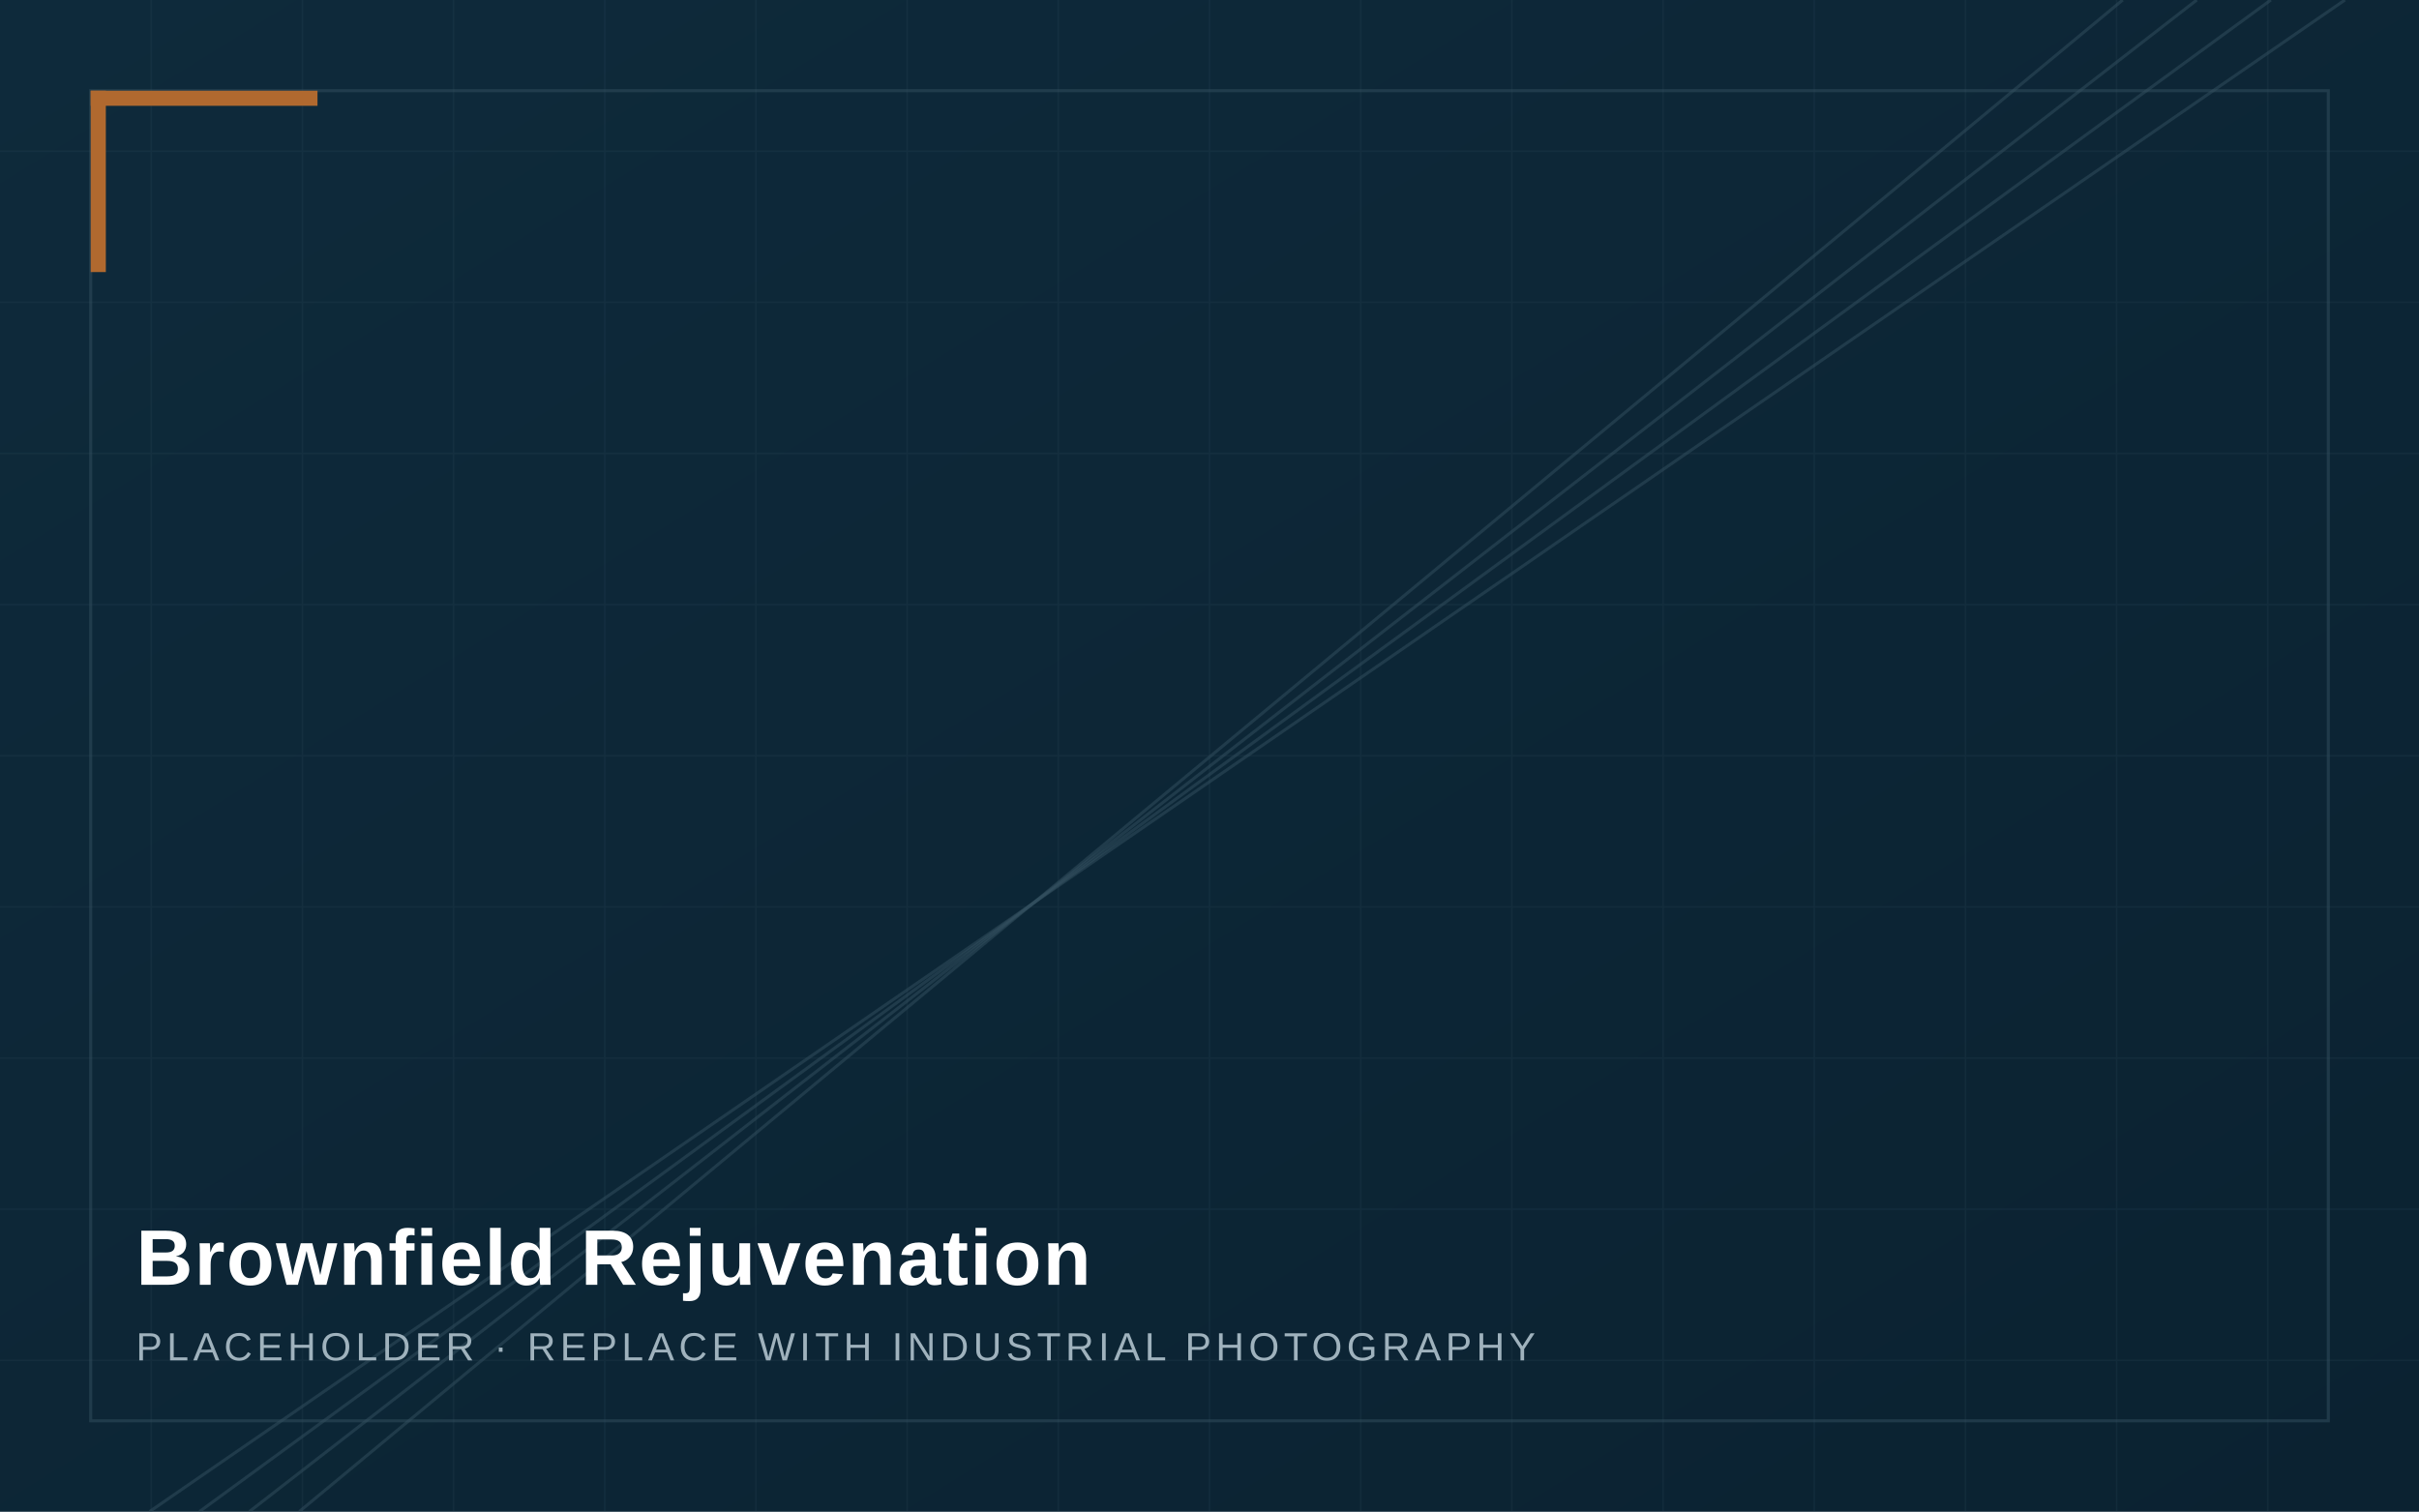
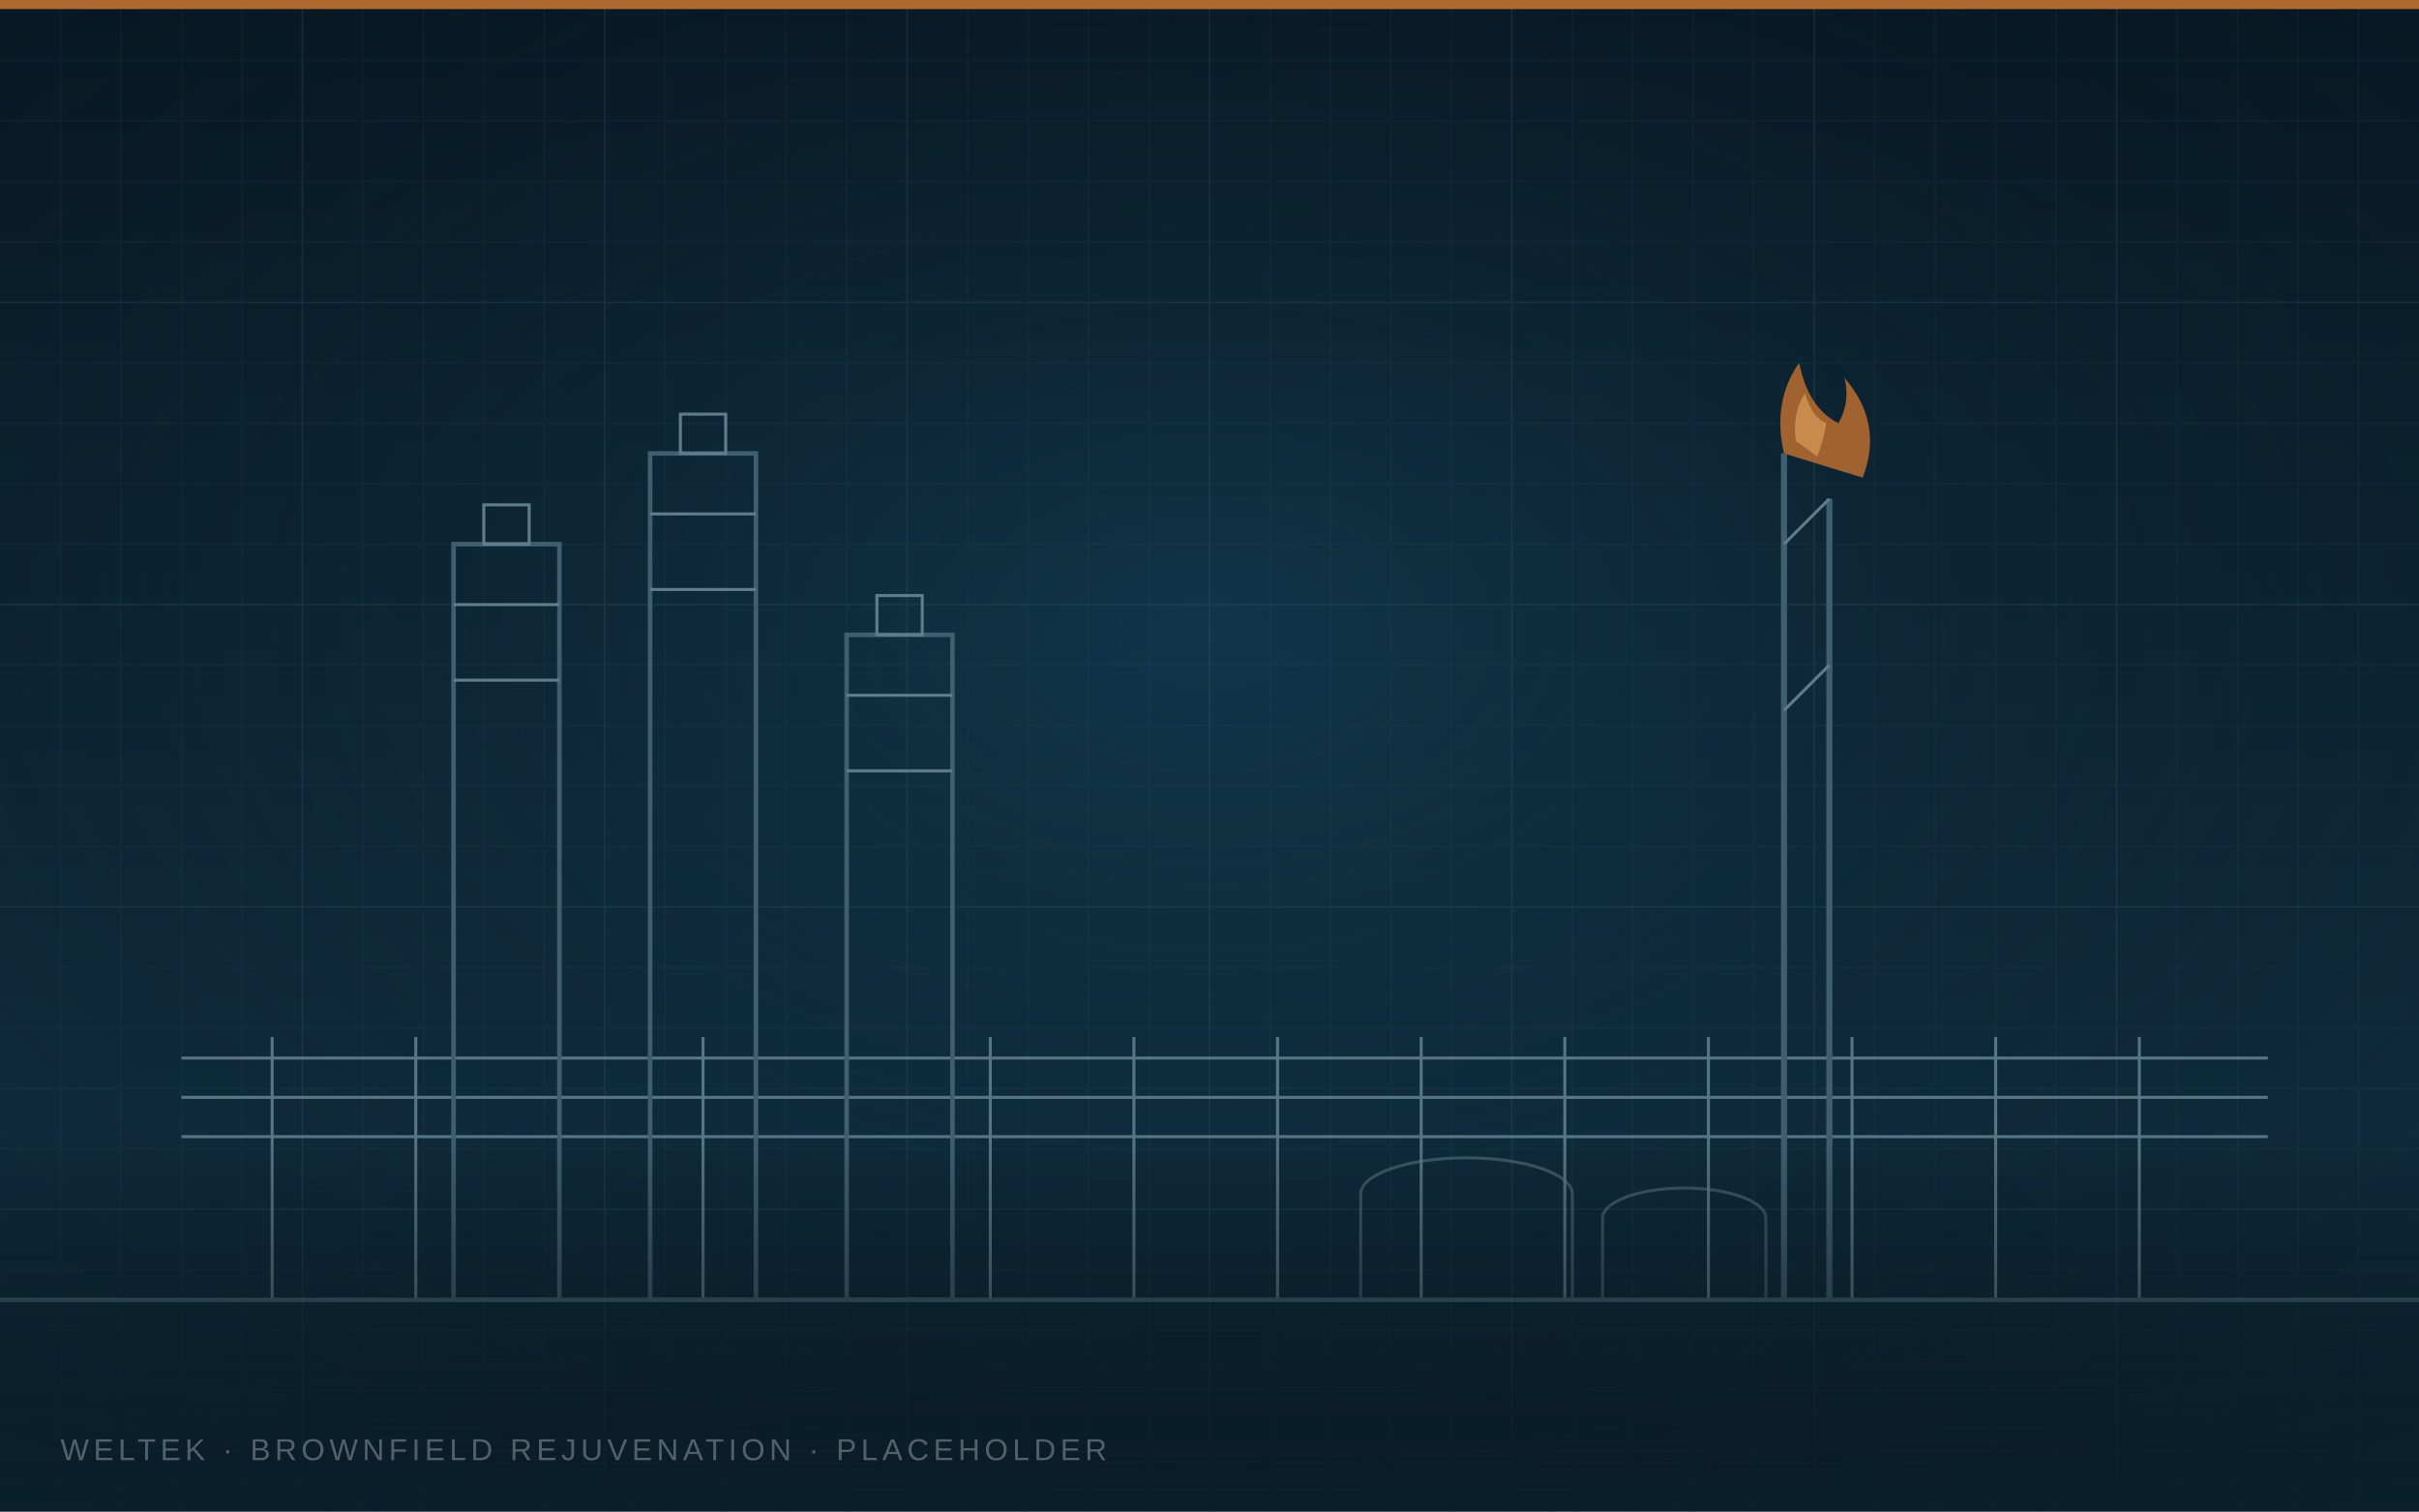
- <svg xmlns="http://www.w3.org/2000/svg" viewBox="0 0 1600 1000" width="1600" height="1000" role="img" aria-label="Brownfield Rejuvenation placeholder">
-   <rect width="1600" height="1000" fill="#0e2a3b" />
-   <rect width="1600" height="1000" fill="url(#vg)" />
-   <g stroke="#33505f" stroke-width="1" opacity="0.18">
-     <line x1="100" y1="0" x2="100" y2="1000" />
-     <line x1="200" y1="0" x2="200" y2="1000" />
-     <line x1="300" y1="0" x2="300" y2="1000" />
-     <line x1="400" y1="0" x2="400" y2="1000" />
-     <line x1="500" y1="0" x2="500" y2="1000" />
-     <line x1="600" y1="0" x2="600" y2="1000" />
-     <line x1="700" y1="0" x2="700" y2="1000" />
-     <line x1="800" y1="0" x2="800" y2="1000" />
-     <line x1="900" y1="0" x2="900" y2="1000" />
-     <line x1="1000" y1="0" x2="1000" y2="1000" />
-     <line x1="1100" y1="0" x2="1100" y2="1000" />
-     <line x1="1200" y1="0" x2="1200" y2="1000" />
-     <line x1="1300" y1="0" x2="1300" y2="1000" />
-     <line x1="1400" y1="0" x2="1400" y2="1000" />
-     <line x1="1500" y1="0" x2="1500" y2="1000" />
-     <line x1="0" y1="100" x2="1600" y2="100" />
-     <line x1="0" y1="200" x2="1600" y2="200" />
-     <line x1="0" y1="300" x2="1600" y2="300" />
-     <line x1="0" y1="400" x2="1600" y2="400" />
-     <line x1="0" y1="500" x2="1600" y2="500" />
-     <line x1="0" y1="600" x2="1600" y2="600" />
-     <line x1="0" y1="700" x2="1600" y2="700" />
-     <line x1="0" y1="800" x2="1600" y2="800" />
-     <line x1="0" y1="900" x2="1600" y2="900" />
+ <svg xmlns="http://www.w3.org/2000/svg" viewBox="0 0 1600 1000" width="1600" height="1000" role="img" aria-label="Brownfield rejuvenation">
+   <defs>
+     <linearGradient id="sky" x1="0" y1="0" x2="0" y2="1">
+       <stop offset="0" stop-color="#081a26" />
+       <stop offset="0.55" stop-color="#0e2a3b" />
+       <stop offset="1" stop-color="#123448" />
+     </linearGradient>
+     <radialGradient id="glow" cx="0.5" cy="0.42" r="0.75">
+       <stop offset="0" stop-color="#17415a" stop-opacity="0.55" />
+       <stop offset="1" stop-color="#000000" stop-opacity="0" />
+     </radialGradient>
+     <linearGradient id="vig" x1="0" y1="0" x2="0" y2="1">
+       <stop offset="0" stop-color="#000" stop-opacity="0" />
+       <stop offset="0.75" stop-color="#000" stop-opacity="0" />
+       <stop offset="1" stop-color="#081a26" stop-opacity="0.85" />
+     </linearGradient>
+   </defs>
+   <rect width="1600" height="1000" fill="url(#sky)" />
+   <rect width="1600" height="1000" fill="url(#glow)" />
+   <path d="M40 0V1000 M80 0V1000 M120 0V1000 M160 0V1000 M200 0V1000 M240 0V1000 M280 0V1000 M320 0V1000 M360 0V1000 M400 0V1000 M440 0V1000 M480 0V1000 M520 0V1000 M560 0V1000 M600 0V1000 M640 0V1000 M680 0V1000 M720 0V1000 M760 0V1000 M800 0V1000 M840 0V1000 M880 0V1000 M920 0V1000 M960 0V1000 M1000 0V1000 M1040 0V1000 M1080 0V1000 M1120 0V1000 M1160 0V1000 M1200 0V1000 M1240 0V1000 M1280 0V1000 M1320 0V1000 M1360 0V1000 M1400 0V1000 M1440 0V1000 M1480 0V1000 M1520 0V1000 M1560 0V1000 M0 40H1600 M0 80H1600 M0 120H1600 M0 160H1600 M0 200H1600 M0 240H1600 M0 280H1600 M0 320H1600 M0 360H1600 M0 400H1600 M0 440H1600 M0 480H1600 M0 520H1600 M0 560H1600 M0 600H1600 M0 640H1600 M0 680H1600 M0 720H1600 M0 760H1600 M0 800H1600 M0 840H1600 M0 880H1600 M0 920H1600 M0 960H1600" stroke="#3f5f70" stroke-width="1" opacity="0.10" />
+   <path d="M200 0V1000 M400 0V1000 M600 0V1000 M800 0V1000 M1000 0V1000 M1200 0V1000 M1400 0V1000 M0 200H1600 M0 400H1600 M0 600H1600 M0 800H1600" stroke="#3f5f70" stroke-width="1" opacity="0.16" />
+   <g stroke="#5f7d8c" stroke-width="2" opacity="0.9">
+     <line x1="120" y1="700" x2="1500" y2="700" />
+     <line x1="120" y1="726" x2="1500" y2="726" />
+     <line x1="120" y1="752" x2="1500" y2="752" />
+     <line x1="180" y1="686" x2="180" y2="860" />
+     <line x1="275" y1="686" x2="275" y2="860" />
+     <line x1="370" y1="686" x2="370" y2="860" />
+     <line x1="465" y1="686" x2="465" y2="860" />
+     <line x1="560" y1="686" x2="560" y2="860" />
+     <line x1="655" y1="686" x2="655" y2="860" />
+     <line x1="750" y1="686" x2="750" y2="860" />
+     <line x1="845" y1="686" x2="845" y2="860" />
+     <line x1="940" y1="686" x2="940" y2="860" />
+     <line x1="1035" y1="686" x2="1035" y2="860" />
+     <line x1="1130" y1="686" x2="1130" y2="860" />
+     <line x1="1225" y1="686" x2="1225" y2="860" />
+     <line x1="1320" y1="686" x2="1320" y2="860" />
+     <line x1="1415" y1="686" x2="1415" y2="860" />
+   </g>
+   <rect x="300" y="360" width="70" height="500" fill="none" stroke="#3f5f70" stroke-width="3" />
+   <line x1="300" y1="400" x2="370" y2="400" stroke="#5f7d8c" stroke-width="2" />
+   <line x1="300" y1="450" x2="370" y2="450" stroke="#5f7d8c" stroke-width="2" />
+   <rect x="320" y="334" width="30" height="26" fill="none" stroke="#5f7d8c" stroke-width="2" />
+   <rect x="430" y="300" width="70" height="560" fill="none" stroke="#3f5f70" stroke-width="3" />
+   <line x1="430" y1="340" x2="500" y2="340" stroke="#5f7d8c" stroke-width="2" />
+   <line x1="430" y1="390" x2="500" y2="390" stroke="#5f7d8c" stroke-width="2" />
+   <rect x="450" y="274" width="30" height="26" fill="none" stroke="#5f7d8c" stroke-width="2" />
+   <rect x="560" y="420" width="70" height="440" fill="none" stroke="#3f5f70" stroke-width="3" />
+   <line x1="560" y1="460" x2="630" y2="460" stroke="#5f7d8c" stroke-width="2" />
+   <line x1="560" y1="510" x2="630" y2="510" stroke="#5f7d8c" stroke-width="2" />
+   <rect x="580" y="394" width="30" height="26" fill="none" stroke="#5f7d8c" stroke-width="2" />
+   <g stroke="#5f7d8c" stroke-width="2" opacity="0.55">
+     <path d="M900 860 v-70 a70 24 0 0 1 140 0 v70" fill="none" />
+     <path d="M1060 860 v-54 a54 20 0 0 1 108 0 v54" fill="none" />
  </g>
  <g>
-     <line x1="1551" y1="0" x2="99" y2="1000" stroke="#33505f" stroke-width="2" opacity="0.5" />
-     <line x1="1502" y1="0" x2="132" y2="1000" stroke="#33505f" stroke-width="2" opacity="0.5" />
-     <line x1="1453" y1="0" x2="165" y2="1000" stroke="#33505f" stroke-width="2" opacity="0.5" />
-     <line x1="1404" y1="0" x2="198" y2="1000" stroke="#33505f" stroke-width="2" opacity="0.5" />
+     <line x1="1180" y1="860" x2="1180" y2="300" stroke="#3f5f70" stroke-width="4" />
+     <line x1="1210" y1="860" x2="1210" y2="330" stroke="#3f5f70" stroke-width="4" />
+     <line x1="1180" y1="360" x2="1210" y2="330" stroke="#5f7d8c" stroke-width="2" />
+     <line x1="1180" y1="470" x2="1210" y2="440" stroke="#5f7d8c" stroke-width="2" />
+     <path d="M1180 300 q -8 -34 10 -60 q 6 30 26 40 q 8 -14 4 -30 q 26 30 12 66 z" fill="#b0692f" opacity="0.9" />
+     <path d="M1188 292 q -3 -18 6 -32 q 4 16 14 20 q -2 12 -6 22 z" fill="#c98a4e" />
  </g>
-   <rect x="60" y="60" width="1480" height="880" fill="none" stroke="#33505f" stroke-width="2" opacity="0.5" />
-   <rect x="60" y="60" width="150" height="10" fill="#b0692f" />
-   <rect x="60" y="60" width="10" height="120" fill="#b0692f" />
-   <text x="90" y="850" fill="#ffffff" font-family="Archivo, Arial, sans-serif" font-size="52" font-weight="700" letter-spacing="1">Brownfield Rejuvenation</text>
-   <text x="90" y="900" fill="#9fb2bd" font-family="Arial, sans-serif" font-size="26" letter-spacing="3">PLACEHOLDER · REPLACE WITH INDUSTRIAL PHOTOGRAPHY</text>
-   <defs>
-     <linearGradient id="vg" x1="0" y1="0" x2="1" y2="1">
-       <stop offset="0" stop-color="#0e2a3b" />
-       <stop offset="1" stop-color="#0b2231" />
-     </linearGradient>
-   </defs>
+   <line x1="0" y1="860" x2="1600" y2="860" stroke="#3f5f70" stroke-width="3" />
+   <rect width="1600" height="1000" fill="url(#vig)" />
+   <rect x="0" y="0" width="1600" height="6" fill="#b0692f" />
+   <text x="40" y="966" fill="#ffffff" opacity="0.30" font-family="Arial,sans-serif" font-size="20" letter-spacing="3">WELTEK · BROWNFIELD REJUVENATION · PLACEHOLDER</text>
</svg>
